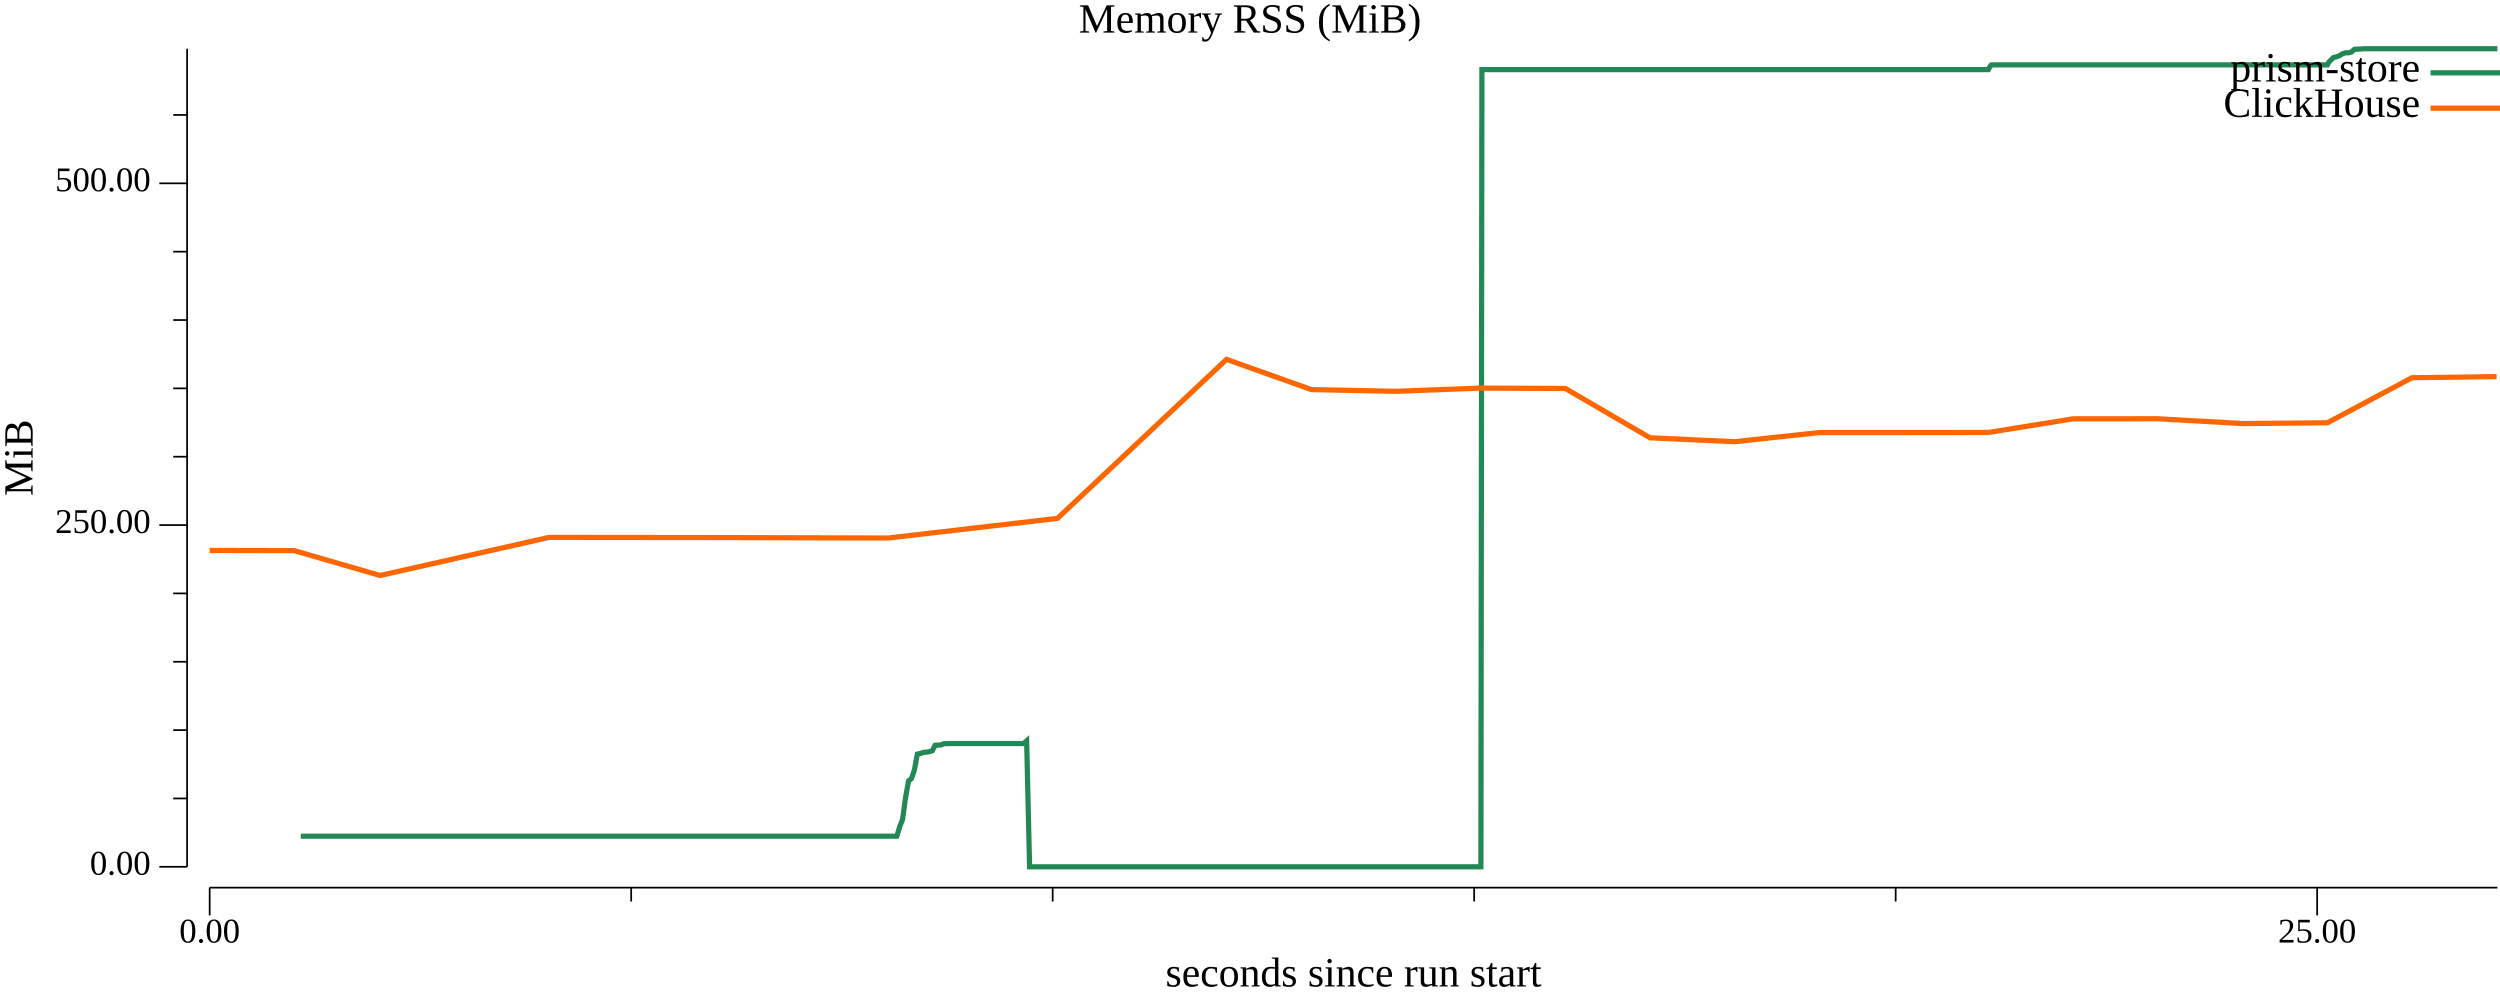
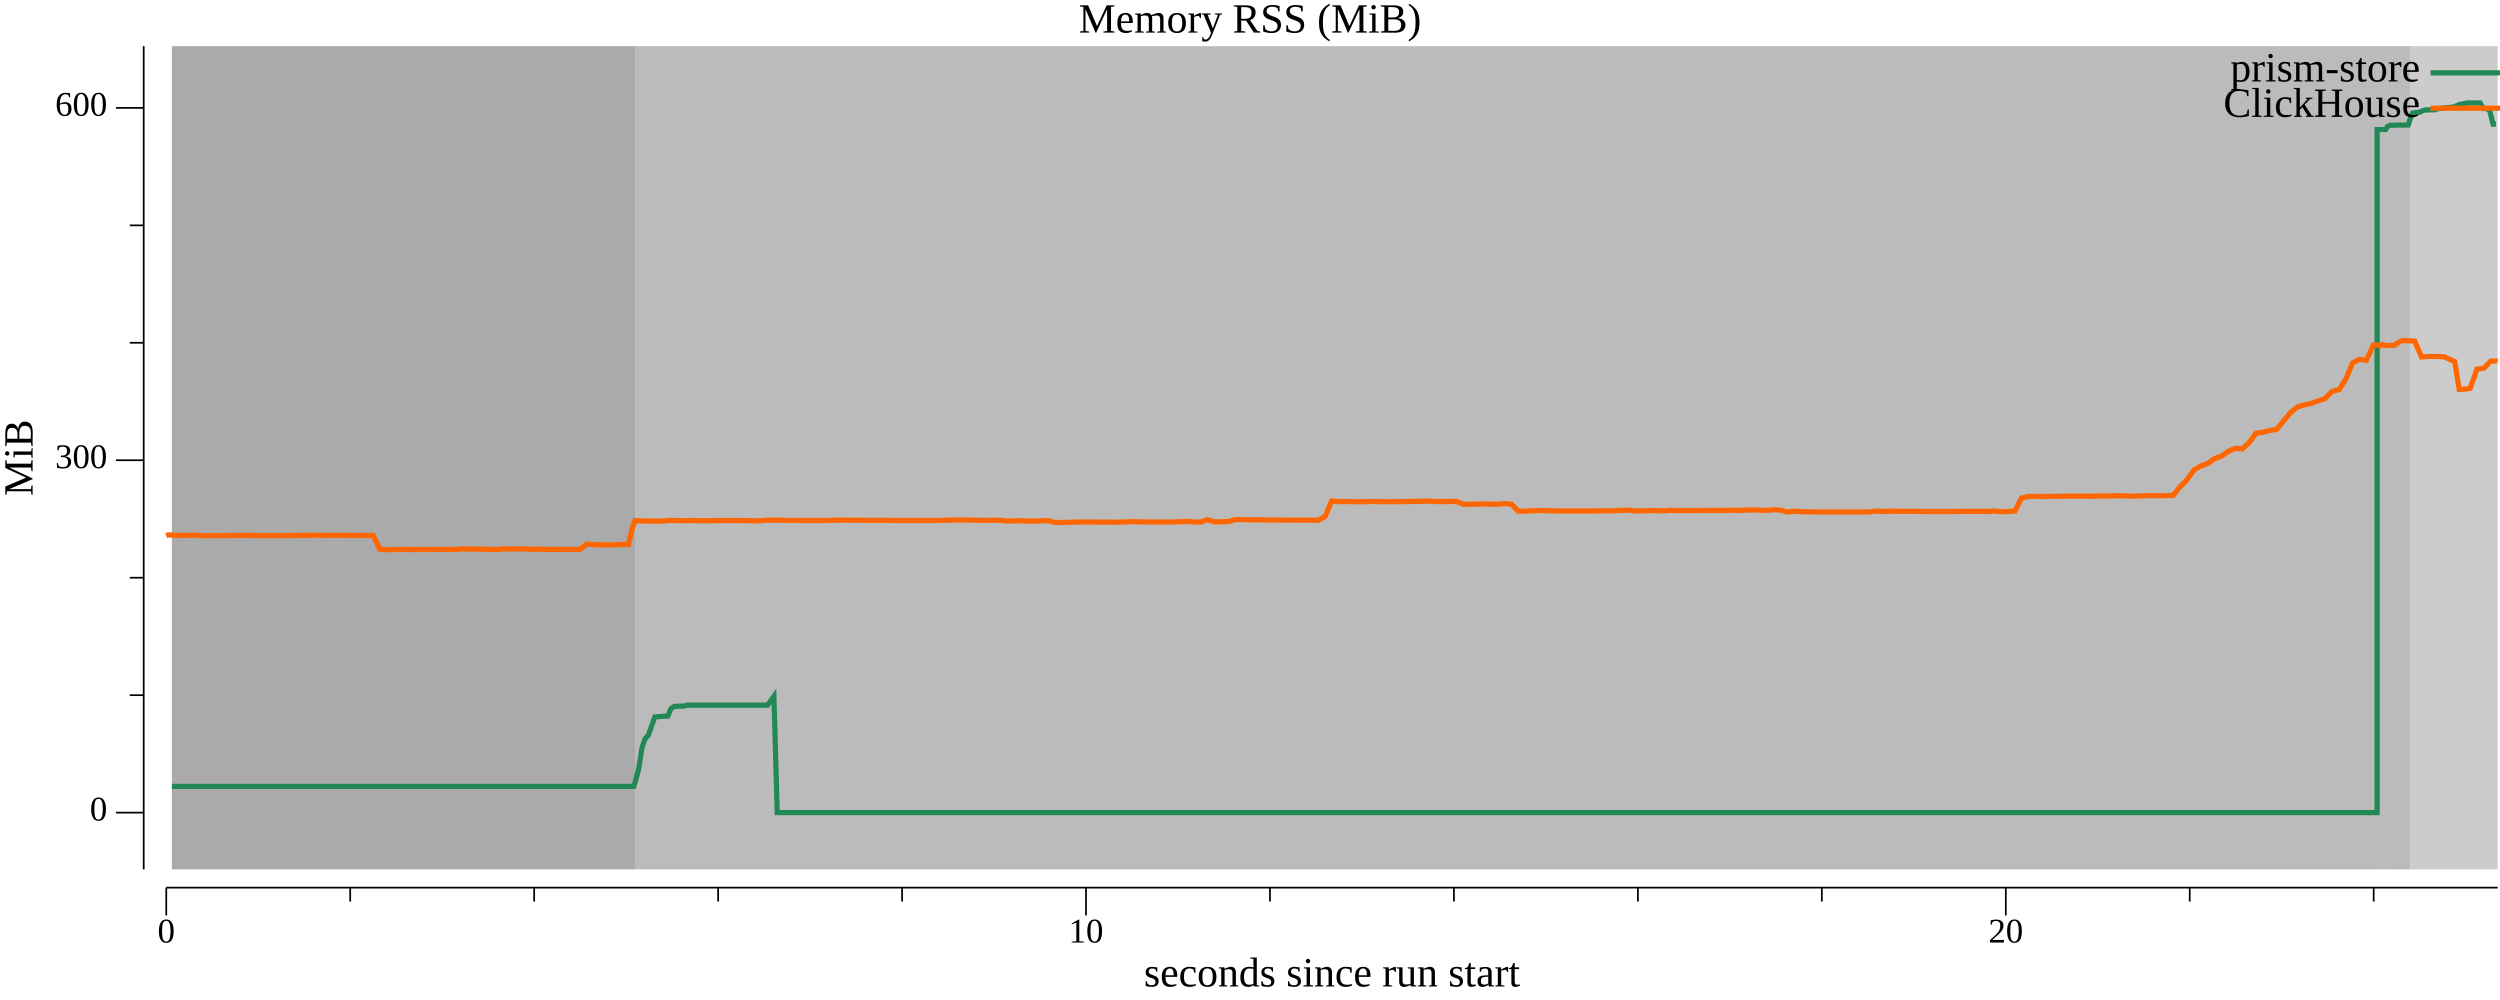
<svg xmlns="http://www.w3.org/2000/svg" width="720pt" height="288pt" viewBox="0 0 720 288">
  <g transform="scale(1, -1) translate(0, -288)">
    <path d="M0,0L720,0L720,288L0,288Z" style="fill:#FFFFFF" />
    <text x="310.66" y="-278.61" transform="scale(1, -1)" style="font-family:Liberation Serif;font-variant:normal;font-weight:normal;font-style:normal;font-size:12px">Memory RSS (MiB)</text>
-     <text x="335.67" y="-3.902" transform="scale(1, -1)" style="font-family:Liberation Serif;font-variant:normal;font-weight:normal;font-style:normal;font-size:12px">seconds since run start</text>
-     <text x="51.635" y="-16.541" transform="scale(1, -1)" style="font-family:Liberation Serif;font-variant:normal;font-weight:normal;font-style:normal;font-size:10px">0.00</text>
-     <text x="656.09" y="-16.541" transform="scale(1, -1)" style="font-family:Liberation Serif;font-variant:normal;font-weight:normal;font-style:normal;font-size:10px">25.00</text>
-     <path d="M60.385,24.363L60.385,32.363" style="fill:none;stroke:#000000;stroke-width:0.5" />
-     <path d="M667.34,24.363L667.34,32.363" style="fill:none;stroke:#000000;stroke-width:0.5" />
-     <path d="M181.78,28.363L181.78,32.363" style="fill:none;stroke:#000000;stroke-width:0.5" />
-     <path d="M303.17,28.363L303.17,32.363" style="fill:none;stroke:#000000;stroke-width:0.5" />
-     <path d="M424.56,28.363L424.56,32.363" style="fill:none;stroke:#000000;stroke-width:0.5" />
-     <path d="M545.95,28.363L545.95,32.363" style="fill:none;stroke:#000000;stroke-width:0.5" />
-     <path d="M60.385,32.363L719.25,32.363" style="fill:none;stroke:#000000;stroke-width:0.5" />
+     <text x="329.46" y="-3.902" transform="scale(1, -1)" style="font-family:Liberation Serif;font-variant:normal;font-weight:normal;font-style:normal;font-size:12px">seconds since run start</text>
+     <text x="45.385" y="-16.541" transform="scale(1, -1)" style="font-family:Liberation Serif;font-variant:normal;font-weight:normal;font-style:normal;font-size:10px">0</text>
+     <text x="307.77" y="-16.541" transform="scale(1, -1)" style="font-family:Liberation Serif;font-variant:normal;font-weight:normal;font-style:normal;font-size:10px">10</text>
+     <text x="572.67" y="-16.541" transform="scale(1, -1)" style="font-family:Liberation Serif;font-variant:normal;font-weight:normal;font-style:normal;font-size:10px">20</text>
+     <path d="M47.885,24.363L47.885,32.363" style="fill:none;stroke:#000000;stroke-width:0.5" />
+     <path d="M312.77,24.363L312.77,32.363" style="fill:none;stroke:#000000;stroke-width:0.5" />
+     <path d="M577.67,24.363L577.67,32.363" style="fill:none;stroke:#000000;stroke-width:0.5" />
+     <path d="M100.86,28.363L100.86,32.363" style="fill:none;stroke:#000000;stroke-width:0.5" />
+     <path d="M153.84,28.363L153.84,32.363" style="fill:none;stroke:#000000;stroke-width:0.5" />
+     <path d="M206.82,28.363L206.82,32.363" style="fill:none;stroke:#000000;stroke-width:0.5" />
+     <path d="M259.8,28.363L259.8,32.363" style="fill:none;stroke:#000000;stroke-width:0.5" />
+     <path d="M365.75,28.363L365.75,32.363" style="fill:none;stroke:#000000;stroke-width:0.5" />
+     <path d="M418.73,28.363L418.73,32.363" style="fill:none;stroke:#000000;stroke-width:0.5" />
+     <path d="M471.71,28.363L471.71,32.363" style="fill:none;stroke:#000000;stroke-width:0.5" />
+     <path d="M524.69,28.363L524.69,32.363" style="fill:none;stroke:#000000;stroke-width:0.5" />
+     <path d="M630.64,28.363L630.64,32.363" style="fill:none;stroke:#000000;stroke-width:0.5" />
+     <path d="M683.62,28.363L683.62,32.363" style="fill:none;stroke:#000000;stroke-width:0.5" />
+     <path d="M47.885,32.363L719.33,32.363" style="fill:none;stroke:#000000;stroke-width:0.5" />
    <g transform="rotate(90)">
      <text x="145.16" y="9.387" transform="scale(1, -1)" style="font-family:Liberation Serif;font-variant:normal;font-weight:normal;font-style:normal;font-size:12px">MiB</text>
    </g>
-     <text x="25.885" y="-36.078" transform="scale(1, -1)" style="font-family:Liberation Serif;font-variant:normal;font-weight:normal;font-style:normal;font-size:10px">0.00</text>
-     <text x="15.885" y="-134.5" transform="scale(1, -1)" style="font-family:Liberation Serif;font-variant:normal;font-weight:normal;font-style:normal;font-size:10px">250.00</text>
-     <text x="15.885" y="-232.92" transform="scale(1, -1)" style="font-family:Liberation Serif;font-variant:normal;font-weight:normal;font-style:normal;font-size:10px">500.00</text>
-     <path d="M45.885,38.363L53.885,38.363" style="fill:none;stroke:#000000;stroke-width:0.5" />
-     <path d="M45.885,136.78L53.885,136.78" style="fill:none;stroke:#000000;stroke-width:0.5" />
-     <path d="M45.885,235.2L53.885,235.2" style="fill:none;stroke:#000000;stroke-width:0.5" />
-     <path d="M49.885,58.047L53.885,58.047" style="fill:none;stroke:#000000;stroke-width:0.5" />
-     <path d="M49.885,77.731L53.885,77.731" style="fill:none;stroke:#000000;stroke-width:0.5" />
-     <path d="M49.885,97.415L53.885,97.415" style="fill:none;stroke:#000000;stroke-width:0.5" />
-     <path d="M49.885,117.1L53.885,117.1" style="fill:none;stroke:#000000;stroke-width:0.5" />
-     <path d="M49.885,156.47L53.885,156.47" style="fill:none;stroke:#000000;stroke-width:0.5" />
-     <path d="M49.885,176.15L53.885,176.15" style="fill:none;stroke:#000000;stroke-width:0.5" />
-     <path d="M49.885,195.83L53.885,195.83" style="fill:none;stroke:#000000;stroke-width:0.5" />
-     <path d="M49.885,215.52L53.885,215.52" style="fill:none;stroke:#000000;stroke-width:0.5" />
-     <path d="M49.885,254.89L53.885,254.89" style="fill:none;stroke:#000000;stroke-width:0.5" />
-     <path d="M53.885,38.363L53.885,273.96" style="fill:none;stroke:#000000;stroke-width:0.5" />
-     <path d="M86.617,47.172L87.447,47.172L88.309,47.172L89.191,47.172L89.993,47.172L90.89,47.172L91.739,47.172L92.549,47.172L93.439,47.172L94.289,47.172L95.133,47.172L95.99,47.172L96.838,47.172L97.647,47.172L98.505,47.172L99.387,47.172L100.24,47.172L101.09,47.172L101.9,47.172L102.79,47.172L103.61,47.172L104.45,47.172L105.34,47.172L106.21,47.172L107.99,47.172L108.69,47.172L109.85,47.172L110.46,47.172L111.28,47.172L112.13,47.172L112.97,47.172L113.82,47.172L114.66,47.172L115.5,47.172L116.35,47.172L117.21,47.172L118.07,47.172L118.93,47.172L119.76,47.172L120.63,47.172L121.44,47.172L122.31,47.172L123.18,47.172L124.01,47.172L124.87,47.172L125.69,47.172L126.58,47.172L127.43,47.172L128.24,47.172L129.13,47.172L129.98,47.172L130.79,47.172L131.65,47.172L132.49,47.172L133.36,47.172L134.23,47.172L135.04,47.172L135.93,47.172L136.74,47.172L137.63,47.172L138.48,47.172L139.28,47.172L140.14,47.172L140.98,47.172L141.88,47.172L142.72,47.172L143.57,47.172L144.42,47.172L145.27,47.172L146.11,47.172L146.97,47.172L147.78,47.172L148.67,47.172L149.52,47.172L150.37,47.172L151.22,47.172L152.07,47.172L152.92,47.172L153.77,47.172L154.58,47.172L155.45,47.172L156.32,47.172L157.17,47.172L158.02,47.172L158.83,47.172L159.72,47.172L160.54,47.172L161.42,47.172L162.26,47.172L163.11,47.172L163.94,47.172L164.8,47.172L165.67,47.172L166.52,47.172L167.37,47.172L168.22,47.172L169.06,47.172L169.9,47.172L170.77,47.172L171.61,47.172L172.46,47.172L173.31,47.172L174.17,47.172L174.97,47.172L175.86,47.172L176.71,47.172L177.56,47.172L178.38,47.172L179.26,47.172L180.11,47.172L180.92,47.172L181.81,47.172L182.65,47.172L183.47,47.172L184.36,47.172L185.21,47.172L186.02,47.172L186.89,47.172L187.76,47.172L188.58,47.172L189.41,47.172L190.31,47.172L191.14,47.172L192,47.172L192.86,47.172L193.71,47.172L194.52,47.172L195.37,47.172L196.26,47.172L197.11,47.172L197.91,47.172L198.81,47.172L199.66,47.172L200.46,47.172L201.36,47.172L202.21,47.172L203.01,47.172L203.9,47.172L204.72,47.172L205.6,47.172L206.43,47.172L207.3,47.172L208.15,47.172L209,47.172L209.85,47.172L210.7,47.172L211.51,47.172L212.36,47.172L213.25,47.172L214.1,47.172L214.95,47.172L215.8,47.172L216.65,47.172L217.5,47.172L218.33,47.172L219.16,47.172L220.05,47.172L220.9,47.172L221.75,47.172L222.6,47.172L223.4,47.172L224.3,47.172L225.15,47.172L226,47.172L226.81,47.172L227.7,47.172L228.55,47.172L229.4,47.172L230.25,47.172L231.1,47.172L231.95,47.172L232.8,47.172L233.65,47.172L234.5,47.172L235.34,47.172L236.19,47.172L237.01,47.172L237.86,47.172L238.73,47.172L239.58,47.172L240.4,47.172L241.29,47.172L242.11,47.172L242.95,47.172L243.84,47.172L244.69,47.172L245.52,47.172L246.35,47.172L247.2,47.172L248.09,47.172L248.94,47.172L249.79,47.172L250.59,47.172L251.49,47.172L252.34,47.172L253.19,47.172L254.01,47.172L254.86,47.172L255.74,47.172L256.18,47.172L256.68,47.172L257.44,47.172L258.29,47.172L259.12,49.909L259.94,52.025L260.79,58.201L261.65,63.085L262.52,63.786L263.35,66.241L264.19,70.805L265.04,71.008L265.94,71.315L266.74,71.377L267.62,71.512L268.48,71.771L269.33,73.382L270.18,73.413L271.01,73.456L271.85,73.819L272.69,73.843L273.54,73.862L274.52,73.862L275.25,73.862L276.08,73.862L276.94,73.862L277.78,73.862L278.68,73.862L279.5,73.862L280.37,73.862L281.23,73.862L282.08,73.862L282.92,73.862L283.74,73.862L284.63,73.862L285.48,73.862L286.33,73.862L287.16,73.862L288.03,73.862L288.84,73.862L289.73,73.862L290.58,73.862L291.38,73.862L292.35,73.862L293.09,73.862L293.94,73.862L294.81,73.868L295.67,74.637L296.52,38.363L297.38,38.363L298.19,38.363L299.07,38.363L299.93,38.363L300.78,38.363L301.59,38.363L302.45,38.363L303.29,38.363L304.13,38.363L304.98,38.363L305.82,38.363L306.69,38.363L307.52,38.363L308.38,38.363L309.23,38.363L310.09,38.363L310.93,38.363L311.81,38.363L312.64,38.363L313.47,38.363L314.32,38.363L315.19,38.363L316.03,38.363L316.87,38.363L317.73,38.363L318.58,38.363L319.44,38.363L320.28,38.363L321.14,38.363L321.97,38.363L322.83,38.363L323.67,38.363L324.56,38.363L325.4,38.363L326.22,38.363L327.07,38.363L327.94,38.363L328.8,38.363L329.65,38.363L330.47,38.363L331.35,38.363L332.19,38.363L333.02,38.363L333.87,38.363L334.72,38.363L335.57,38.363L336.44,38.363L337.27,38.363L338.13,38.363L339.01,38.363L339.82,38.363L340.68,38.363L341.54,38.363L342.46,38.363L343.23,38.363L344.06,38.363L344.94,38.363L345.78,38.363L346.65,38.363L347.49,38.363L348.32,38.363L349.18,38.363L350.04,38.363L350.87,38.363L351.76,38.363L352.61,38.363L353.45,38.363L354.29,38.363L355.15,38.363L355.96,38.363L356.83,38.363L357.71,38.363L358.56,38.363L359.39,38.363L360.26,38.363L361.06,38.363L361.96,38.363L362.81,38.363L363.64,38.363L364.49,38.363L365.32,38.363L366.2,38.363L367.02,38.363L367.9,38.363L368.76,38.363L369.61,38.363L370.42,38.363L371.3,38.363L372.15,38.363L373,38.363L373.85,38.363L374.67,38.363L375.55,38.363L376.4,38.363L377.25,38.363L377.68,38.363L378.05,38.363L378.95,38.363L379.8,38.363L380.61,38.363L381.47,38.363L382.31,38.363L383.15,38.363L384.03,38.363L384.87,38.363L385.75,38.363L386.55,38.363L387.41,38.363L388.3,38.363L389.15,38.363L390,38.363L390.85,38.363L391.68,38.363L392.52,38.363L393.4,38.363L394.2,38.363L395.1,38.363L395.93,38.363L396.8,38.363L397.65,38.363L398.5,38.363L399.34,38.363L400.16,38.363L401.04,38.363L401.89,38.363L402.74,38.363L403.58,38.363L404.44,38.363L405.29,38.363L406.14,38.363L406.99,38.363L407.84,38.363L408.64,38.363L409.5,38.363L410.39,38.363L411.24,38.363L412.07,38.363L412.91,38.363L413.79,38.363L414.64,38.363L415.49,38.363L416.34,38.363L417.15,38.363L418.01,38.363L418.89,38.363L419.74,38.363L420.59,38.363L421.39,38.363L422.27,38.363L423.14,38.363L423.99,38.363L424.84,38.363L425.69,38.363L426.4,38.363L426.5,38.363L426.79,267.95L427.34,267.95L428.22,267.95L429.05,267.95L429.89,267.95L430.78,267.95L431.62,267.95L432.45,267.95L433.3,267.95L434.18,267.95L435.03,267.95L435.88,267.95L436.73,267.95L437.58,267.95L438.43,267.95L439.28,267.95L440.13,267.95L440.98,267.95L441.83,267.95L442.68,267.95L443.53,267.95L444.38,267.95L445.23,267.95L446.08,267.95L446.89,267.95L447.78,267.95L448.63,267.95L449.48,267.95L450.33,267.95L451.18,267.95L452.03,267.95L452.88,267.95L453.73,267.95L454.58,267.95L455.38,267.95L456.28,267.95L457.12,267.95L457.94,267.95L458.83,267.95L459.67,267.95L460.52,267.95L461.37,267.95L462.22,267.95L463.04,267.95L463.88,267.95L464.74,267.95L465.59,267.95L466.45,267.95L467.32,267.95L468.13,267.95L469.02,267.95L469.87,267.95L470.71,267.95L471.57,267.95L472.42,267.95L473.27,267.95L474.09,267.95L474.97,267.95L475.36,267.95L475.78,267.95L476.67,267.95L477.51,267.95L478.37,267.95L479.22,267.95L480.07,267.95L480.92,267.95L481.77,267.95L482.62,267.95L483.47,267.95L484.28,267.95L485.14,267.95L486.02,267.95L486.85,267.95L487.72,267.95L488.53,267.95L489.41,267.95L490.26,267.95L491.11,267.95L491.96,267.95L492.81,267.95L493.66,267.95L494.51,267.95L495.36,267.95L496.21,267.95L497.03,267.95L497.91,267.95L498.76,267.95L499.57,267.95L500.43,267.95L501.31,267.95L502.16,267.95L503.01,267.95L503.82,267.95L504.71,267.95L505.56,267.95L506.41,267.95L507.26,267.95L508.11,267.95L508.92,267.95L509.79,267.95L510.63,267.95L511.51,267.95L512.36,267.95L513.21,267.95L514.06,267.95L514.91,267.95L515.76,267.95L516.61,267.95L517.46,267.95L518.31,267.95L519.12,267.95L520.01,267.95L520.86,267.95L521.69,267.95L522.52,267.95L523.37,267.95L523.86,267.95L524.28,267.95L525.08,267.95L525.95,267.95L526.77,267.95L527.65,267.95L528.5,267.95L529.35,267.95L530.2,267.95L531.05,267.95L531.88,267.95L532.75,267.95L533.6,267.95L534.45,267.95L535.3,267.95L536.11,267.95L537,267.95L537.85,267.95L538.7,267.95L539.55,267.95L540.4,267.95L541.25,267.95L542.1,267.95L542.95,267.95L543.8,267.95L544.65,267.95L545.5,267.95L546.35,267.95L547.2,267.95L548.05,267.95L548.9,267.95L549.71,267.95L550.55,267.95L551.43,267.95L552.3,267.95L553.13,267.95L553.99,267.95L554.85,267.95L555.69,267.95L556.54,267.95L557.38,267.95L558.2,267.95L559.09,267.95L559.94,267.95L560.76,267.95L561.64,267.95L562.49,267.95L563.31,267.95L564.19,267.95L565.04,267.95L565.89,267.95L566.74,267.95L567.59,267.95L568.44,267.95L569.29,267.95L570.14,267.95L570.99,267.95L571.81,267.95L572.64,267.95L573.03,268.71L573.51,269.29L574.36,269.31L575.24,269.32L576.06,269.32L576.91,269.32L577.77,269.32L578.6,269.32L579.47,269.32L580.34,269.32L581.19,269.32L582.02,269.32L582.88,269.32L583.74,269.32L584.55,269.32L585.43,269.32L586.28,269.32L587.13,269.32L587.98,269.32L588.83,269.32L589.68,269.32L590.53,269.32L591.35,269.32L592.23,269.32L593.08,269.32L593.9,269.32L594.77,269.32L595.63,269.32L596.48,269.32L597.29,269.32L598.18,269.32L599.03,269.32L599.84,269.32L600.69,269.32L601.58,269.32L602.4,269.32L603.24,269.32L604.13,269.32L604.98,269.32L605.83,269.32L606.68,269.32L607.53,269.32L608.38,269.32L609.19,269.32L610.04,269.32L610.93,269.32L611.78,269.32L612.63,269.32L613.48,269.32L614.33,269.32L615.18,269.32L616.03,269.32L616.88,269.32L617.72,269.32L618.57,269.32L619.42,269.32L620.24,269.32L621.09,269.32L621.49,269.32L621.93,269.32L622.79,269.32L623.67,269.32L624.52,269.32L625.33,269.32L626.22,269.32L627.07,269.32L627.92,269.32L628.77,269.32L629.62,269.32L630.47,269.32L631.32,269.32L632.17,269.32L633.02,269.32L633.83,269.32L634.72,269.32L635.53,269.32L636.42,269.32L637.27,269.32L638.12,269.32L638.97,269.32L639.82,269.32L640.62,269.32L641.52,269.32L642.37,269.32L643.21,269.32L644.04,269.32L644.92,269.32L645.77,269.32L646.62,269.32L647.47,269.32L648.28,269.32L649.16,269.32L649.97,269.32L650.84,269.32L651.71,269.32L652.56,269.32L653.41,269.32L654.26,269.32L655.08,269.32L655.96,269.32L656.78,269.32L657.62,269.32L658.51,269.32L659.32,269.32L660.21,269.32L661.06,269.32L661.88,269.32L662.75,269.32L663.61,269.32L664.46,269.32L665.31,269.32L666.12,269.32L667.01,269.32L667.83,269.32L668.67,269.32L669.56,269.32L670.29,269.32L670.69,270.13L671.24,270.64L672.09,271.46L672.95,271.65L673.78,271.97L674.66,272.53L675.51,272.79L676.32,272.79L677.21,273.01L678.06,273.79L678.91,273.86L679.72,273.86L680.56,273.96L681.44,273.96L682.28,273.96L683.14,273.96L683.99,273.96L684.85,273.96L685.7,273.96L686.54,273.96L687.37,273.96L688.25,273.96L689.1,273.96L689.95,273.96L690.8,273.96L691.61,273.96L692.46,273.96L693.35,273.96L694.2,273.96L695.05,273.96L695.9,273.96L696.75,273.96L697.56,273.96L698.45,273.96L699.3,273.96L700.15,273.96L700.96,273.96L701.81,273.96L702.68,273.96L703.55,273.96L704.39,273.96L705.25,273.96L706.05,273.96L706.94,273.96L707.79,273.96L708.64,273.96L709.48,273.96L710.35,273.96L711.2,273.96L712.05,273.96L712.89,273.96L713.74,273.96L714.59,273.96L715.44,273.96L716.29,273.96L717.14,273.96L717.99,273.96L718.84,273.96L719.25,273.96" style="fill:none;stroke:#228855;stroke-width:1.5" />
-     <path d="M60.385,129.47L84.704,129.42L109.46,122.26L158.11,133.23L206.95,133.18L255.79,133.05L255.79,133.05L304.56,138.71L353.24,184.5L377.68,175.8L402.08,175.3L426.4,176.23L450.82,176.12L475.21,161.91L499.55,160.79L523.86,163.42L548.25,163.42L572.64,163.45L597.05,167.38L621.44,167.4L645.91,166.01L670.29,166.24L694.63,179.21L719.01,179.54" style="fill:none;stroke:#FF6600;stroke-width:1.5" />
+     <text x="25.885" y="-51.68" transform="scale(1, -1)" style="font-family:Liberation Serif;font-variant:normal;font-weight:normal;font-style:normal;font-size:10px">0</text>
+     <text x="15.885" y="-153.16" transform="scale(1, -1)" style="font-family:Liberation Serif;font-variant:normal;font-weight:normal;font-style:normal;font-size:10px">300</text>
+     <text x="15.885" y="-254.65" transform="scale(1, -1)" style="font-family:Liberation Serif;font-variant:normal;font-weight:normal;font-style:normal;font-size:10px">600</text>
+     <path d="M33.385,53.965L41.385,53.965" style="fill:none;stroke:#000000;stroke-width:0.5" />
+     <path d="M33.385,155.45L41.385,155.45" style="fill:none;stroke:#000000;stroke-width:0.5" />
+     <path d="M33.385,256.93L41.385,256.93" style="fill:none;stroke:#000000;stroke-width:0.5" />
+     <path d="M37.385,87.793L41.385,87.793" style="fill:none;stroke:#000000;stroke-width:0.5" />
+     <path d="M37.385,121.62L41.385,121.62" style="fill:none;stroke:#000000;stroke-width:0.5" />
+     <path d="M37.385,189.28L41.385,189.28" style="fill:none;stroke:#000000;stroke-width:0.5" />
+     <path d="M37.385,223.1L41.385,223.1" style="fill:none;stroke:#000000;stroke-width:0.5" />
+     <path d="M41.385,37.613L41.385,274.71" style="fill:none;stroke:#000000;stroke-width:0.5" />
+     <path d="M49.488,37.613L182.97,37.613L182.97,274.71L49.488,274.71Z" style="fill:#297297297;fill-opacity:0.333" />
+     <path d="M182.97,37.613L684.61,37.613L684.61,274.71L182.97,274.71Z" style="fill:#27D2FD3BC;fill-opacity:0.267" />
+     <path d="M684.61,37.613L687.55,37.613L687.55,274.71L684.61,274.71Z" style="fill:#3BC37C27D;fill-opacity:0.267" />
+     <path d="M687.55,37.613L694.03,37.613L694.03,274.71L687.55,274.71Z" style="fill:#2FD3BC2FD;fill-opacity:0.267" />
+     <path d="M694.03,37.613L719.33,37.613L719.33,274.71L694.03,274.71Z" style="fill:#4A64A64FB;fill-opacity:0.2" />
+     <path d="M49.523,61.513L50.472,61.513L51.399,61.513L52.323,61.513L53.253,61.513L54.169,61.513L55.095,61.513L56.034,61.513L56.961,61.513L57.869,61.513L58.796,61.513L59.718,61.513L60.654,61.513L61.577,61.513L62.524,61.513L63.451,61.513L64.378,61.513L65.305,61.513L66.21,61.513L67.16,61.513L68.078,61.513L68.999,61.513L69.939,61.513L70.868,61.513L71.777,61.513L72.702,61.513L73.627,61.513L74.577,61.513L75.53,61.513L76.431,61.513L77.348,61.513L78.267,61.513L79.185,61.513L80.119,61.513L81.044,61.513L81.97,61.513L82.896,61.513L83.821,61.513L84.76,61.513L85.678,61.513L86.622,61.513L87.545,61.513L88.47,61.513L89.41,61.513L90.338,61.513L91.265,61.513L92.176,61.513L93.119,61.513L94.046,61.513L94.973,61.513L95.9,61.513L96.827,61.513L97.733,61.513L98.682,61.513L99.592,61.513L100.53,61.513L101.45,61.513L102.38,61.513L103.32,61.513L104.24,61.513L105.17,61.513L106.1,61.513L107,61.513L107.93,61.513L108.88,61.513L109.78,61.513L110.73,61.513L111.66,61.513L112.59,61.513L113.49,61.513L114.43,61.513L115.35,61.513L116.3,61.513L117.22,61.513L118.15,61.513L119.07,61.513L120.01,61.513L120.93,61.513L121.86,61.513L122.79,61.513L123.7,61.513L124.62,61.513L125.56,61.513L126.5,61.513L127.42,61.513L128.34,61.513L129.26,61.513L130.19,61.513L131.11,61.513L132.05,61.513L132.96,61.513L133.91,61.513L134.83,61.513L135.75,61.513L136.69,61.513L137.61,61.513L138.55,61.513L139.47,61.513L140.39,61.513L141.31,61.513L142.26,61.513L143.17,61.513L144.11,61.513L145.04,61.513L145.94,61.513L146.87,61.513L147.81,61.513L148.75,61.513L149.67,61.513L150.6,61.513L151.53,61.513L152.46,61.513L153.38,61.513L154.31,61.513L155.21,61.513L156.15,61.513L157.07,61.513L158.02,61.513L158.93,61.513L159.87,61.513L160.79,61.513L161.73,61.513L162.65,61.513L163.55,61.513L164.51,61.513L165.42,61.513L166.36,61.513L167.29,61.513L168.22,61.513L169.14,61.513L170.06,61.513L170.97,61.513L171.92,61.513L172.85,61.513L173.78,61.513L174.71,61.513L175.61,61.513L176.56,61.513L177.49,61.513L178.41,61.513L179.33,61.513L180.26,61.513L181.19,61.513L182.05,61.513L182.51,61.513L183.02,63.093L183.98,66.756L184.88,72.639L185.81,75.266L186.74,76.286L187.67,78.934L188.59,81.498L189.52,81.598L190.44,81.667L191.39,81.735L192.32,81.772L193.23,83.929L194.17,84.547L195.08,84.606L196.01,84.621L196.93,84.658L197.86,84.912L199.02,84.912L199.79,84.912L200.66,84.912L201.59,84.912L202.51,84.912L203.45,84.912L204.37,84.912L205.28,84.912L206.23,84.912L207.15,84.912L208.08,84.912L209.01,84.912L209.96,84.912L210.84,84.912L211.76,84.912L212.69,84.912L213.65,84.912L214.57,84.912L215.5,84.912L216.4,84.912L217.34,84.912L218.26,84.912L219.19,84.912L220.11,84.912L221.04,84.912L221.96,86.165L222.89,87.449L223.84,53.965L224.75,53.965L225.7,53.965L226.61,53.965L227.55,53.965L228.49,53.965L229.41,53.965L230.32,53.965L231.26,53.965L232.19,53.965L233.11,53.965L234.03,53.965L234.97,53.965L235.87,53.965L236.82,53.965L237.75,53.965L238.66,53.965L239.58,53.965L240.51,53.965L241.46,53.965L242.39,53.965L243.31,53.965L244.23,53.965L245.17,53.965L246.09,53.965L247.02,53.965L247.95,53.965L248.88,53.965L249.81,53.965L250.71,53.965L251.66,53.965L252.56,53.965L253.51,53.965L254.42,53.965L255.37,53.965L256.27,53.965L257.19,53.965L258.14,53.965L259.07,53.965L260,53.965L260.91,53.965L261.83,53.965L262.77,53.965L263.71,53.965L264.62,53.965L265.54,53.965L266.49,53.965L267.4,53.965L268.32,53.965L269.27,53.965L270.2,53.965L271.13,53.965L272.04,53.965L272.98,53.965L273.91,53.965L274.83,53.965L275.76,53.965L276.69,53.965L277.62,53.965L278.54,53.965L279.45,53.965L280.37,53.965L281.32,53.965L282.24,53.965L283.18,53.965L284.11,53.965L285.03,53.965L285.94,53.965L286.89,53.965L287.81,53.965L288.73,53.965L289.67,53.965L290.6,53.965L291.53,53.965L292.45,53.965L293.35,53.965L294.3,53.965L295.22,53.965L296.13,53.965L297.09,53.965L298.02,53.965L298.94,53.965L299.85,53.965L300.79,53.965L301.72,53.965L302.65,53.965L303.56,53.965L304.49,53.965L305.44,53.965L306.36,53.965L307.29,53.965L308.19,53.965L309.12,53.965L310.05,53.965L310.99,53.965L311.93,53.965L312.85,53.965L313.76,53.965L314.7,53.965L315.63,53.965L316.54,53.965L317.49,53.965L318.41,53.965L319.34,53.965L320.25,53.965L321.19,53.965L322.1,53.965L323.05,53.965L323.95,53.965L324.9,53.965L325.83,53.965L326.75,53.965L327.68,53.965L328.61,53.965L329.53,53.965L330.46,53.965L331.39,53.965L332.32,53.965L333.24,53.965L334.17,53.965L335.1,53.965L336.01,53.965L336.95,53.965L337.86,53.965L338.81,53.965L339.73,53.965L340.66,53.965L341.58,53.965L342.51,53.965L343.45,53.965L344.37,53.965L345.3,53.965L346.21,53.965L347.16,53.965L348.08,53.965L349,53.965L349.92,53.965L350.87,53.965L351.77,53.965L352.71,53.965L353.65,53.965L354.54,53.965L355.47,53.965L356.42,53.965L357.35,53.965L358.28,53.965L359.21,53.965L360.13,53.965L361.06,53.965L361.98,53.965L362.91,53.965L363.81,53.965L364.76,53.965L365.68,53.965L366.62,53.965L367.55,53.965L368.47,53.965L369.38,53.965L370.3,53.965L371.26,53.965L372.18,53.965L373.12,53.965L374.01,53.965L374.97,53.965L375.89,53.965L376.82,53.965L377.72,53.965L378.68,53.965L379.58,53.965L380.53,53.965L381.45,53.965L382.38,53.965L383.31,53.965L384.22,53.965L385.14,53.965L386.08,53.965L387,53.965L387.94,53.965L388.87,53.965L389.78,53.965L390.73,53.965L391.63,53.965L392.56,53.965L393.48,53.965L394.42,53.965L395.34,53.965L396.29,53.965L397.2,53.965L398.13,53.965L399.07,53.965L400,53.965L400.93,53.965L401.85,53.965L402.78,53.965L403.7,53.965L404.63,53.965L405.54,53.965L406.49,53.965L407.4,53.965L408.34,53.965L409.27,53.965L410.19,53.965L411.11,53.965L412.05,53.965L412.98,53.965L413.9,53.965L414.84,53.965L415.76,53.965L416.69,53.965L417.61,53.965L418.55,53.965L419.44,53.965L420.38,53.965L421.3,53.965L422.25,53.965L423.17,53.965L424.1,53.965L425.02,53.965L425.93,53.965L426.88,53.965L427.81,53.965L428.72,53.965L429.66,53.965L430.59,53.965L431.51,53.965L432.44,53.965L433.35,53.965L434.3,53.965L435.21,53.965L436.15,53.965L437.09,53.965L438.01,53.965L438.93,53.965L439.86,53.965L440.79,53.965L441.72,53.965L442.63,53.965L443.57,53.965L444.5,53.965L445.42,53.965L446.34,53.965L447.26,53.965L448.21,53.965L449.11,53.965L450.06,53.965L450.99,53.965L451.91,53.965L452.85,53.965L453.77,53.965L454.7,53.965L455.62,53.965L456.56,53.965L457.46,53.965L458.39,53.965L459.33,53.965L460.26,53.965L461.16,53.965L462.1,53.965L463.02,53.965L463.97,53.965L464.9,53.965L465.82,53.965L466.74,53.965L467.66,53.965L468.59,53.965L469.53,53.965L470.46,53.965L471.37,53.965L472.31,53.965L473.24,53.965L474.16,53.965L475.07,53.965L476.02,53.965L476.93,53.965L477.87,53.965L478.81,53.965L479.73,53.965L480.65,53.965L481.57,53.965L482.52,53.965L483.44,53.965L484.36,53.965L485.28,53.965L486.22,53.965L487.13,53.965L488.07,53.965L488.99,53.965L489.93,53.965L490.84,53.965L491.79,53.965L492.71,53.965L493.63,53.965L494.55,53.965L495.49,53.965L496.41,53.965L497.32,53.965L498.27,53.965L499.2,53.965L500.12,53.965L501.05,53.965L501.98,53.965L502.89,53.965L503.81,53.965L504.74,53.965L505.69,53.965L506.62,53.965L507.54,53.965L508.47,53.965L509.39,53.965L510.33,53.965L511.23,53.965L512.18,53.965L513.1,53.965L514.04,53.965L514.95,53.965L515.88,53.965L516.79,53.965L517.73,53.965L518.64,53.965L519.59,53.965L520.52,53.965L521.43,53.965L522.38,53.965L523.28,53.965L524.23,53.965L525.16,53.965L526.07,53.965L527.01,53.965L527.95,53.965L528.85,53.965L529.79,53.965L530.7,53.965L531.64,53.965L532.56,53.965L533.51,53.965L534.43,53.965L535.35,53.965L536.27,53.965L537.21,53.965L538.14,53.965L539.04,53.965L539.98,53.965L540.92,53.965L541.84,53.965L542.75,53.965L543.7,53.965L544.61,53.965L545.56,53.965L546.46,53.965L547.41,53.965L548.34,53.965L549.26,53.965L550.2,53.965L551.12,53.965L552.05,53.965L552.97,53.965L553.9,53.965L554.81,53.965L555.76,53.965L556.68,53.965L557.61,53.965L558.51,53.965L559.47,53.965L560.37,53.965L561.32,53.965L562.24,53.965L563.17,53.965L564.1,53.965L565.02,53.965L565.96,53.965L566.88,53.965L567.81,53.965L568.73,53.965L569.67,53.965L570.58,53.965L571.52,53.965L572.42,53.965L573.36,53.965L574.28,53.965L575.22,53.965L576.16,53.965L577.06,53.965L578,53.965L578.93,53.965L579.86,53.965L580.78,53.965L581.71,53.965L582.64,53.965L583.56,53.965L584.49,53.965L585.4,53.965L586.33,53.965L587.28,53.965L588.17,53.965L589.13,53.965L590.06,53.965L590.98,53.965L591.9,53.965L592.81,53.965L593.77,53.965L594.69,53.965L595.62,53.965L596.53,53.965L597.47,53.965L598.39,53.965L599.33,53.965L600.24,53.965L601.17,53.965L602.09,53.965L603.01,53.965L603.97,53.965L604.89,53.965L605.8,53.965L606.73,53.965L607.68,53.965L608.6,53.965L609.53,53.965L610.45,53.965L611.39,53.965L612.3,53.965L613.23,53.965L614.14,53.965L615.07,53.965L616,53.965L616.92,53.965L617.85,53.965L618.78,53.965L619.7,53.965L620.63,53.965L621.56,53.965L622.5,53.965L623.41,53.965L624.36,53.965L625.27,53.965L626.19,53.965L627.12,53.965L628.04,53.965L628.97,53.965L629.9,53.965L630.82,53.965L631.77,53.965L632.68,53.965L633.62,53.965L634.54,53.965L635.46,53.965L636.39,53.965L637.31,53.965L638.24,53.965L639.17,53.965L640.1,53.965L641.02,53.965L641.95,53.965L642.88,53.965L643.8,53.965L644.74,53.965L645.67,53.965L646.58,53.965L647.52,53.965L648.44,53.965L649.37,53.965L650.29,53.965L651.23,53.965L652.16,53.965L653.1,53.965L654.02,53.965L654.95,53.965L655.86,53.965L656.8,53.965L657.71,53.965L658.64,53.965L659.57,53.965L660.5,53.965L661.44,53.965L662.35,53.965L663.28,53.965L664.2,53.965L665.13,53.965L666.06,53.965L667,53.965L667.93,53.965L668.84,53.965L669.76,53.965L670.7,53.965L671.62,53.965L672.57,53.965L673.47,53.965L674.4,53.965L675.34,53.965L676.27,53.965L677.18,53.965L678.14,53.965L679.04,53.965L679.52,53.965L679.99,53.965L680.91,53.965L681.84,53.965L682.75,53.965L683.67,53.965L683.98,53.965L684.61,53.965L684.61,250.7L685.21,250.7L685.68,250.7L686.16,250.7L686.64,250.7L687.09,250.7L687.55,251.55L688.33,251.91L689.23,251.92L690.16,251.98L691.1,251.98L692.02,251.98L692.53,251.98L693.07,251.98L693.55,251.98L694.03,253.47L694.82,255.45L695.73,255.6L696.67,255.62L697.59,256.07L698.52,256.34L699.43,256.35L700.38,256.36L701.31,256.39L702.23,256.73L703.16,256.81L706.7,257.2L708.32,257.91L709.63,258.15L710.63,258.36L711.49,258.36L712.43,258.36L713.35,258.36L714.27,258.36L715.2,256.75L716.12,256.75L717.06,256.11L717.99,252.23L718.86,252.23" style="fill:none;stroke:#228855;stroke-width:1.5" />
+     <path d="M47.885,133.68L48.519,133.95L49.837,133.87L51.852,133.81L53.838,133.81L55.791,133.89L57.804,133.73L59.702,133.72L61.666,133.72L63.666,133.73L65.76,133.73L67.702,133.81L69.716,133.81L71.702,133.82L73.59,133.74L75.89,133.74L77.617,133.74L79.674,133.75L81.567,133.75L83.652,133.75L85.654,133.84L87.604,133.77L89.597,133.85L91.543,133.85L93.579,133.77L95.536,133.85L97.539,133.85L99.5,133.79L101.52,133.79L103.49,133.78L105.5,133.78L107.48,133.78L109.46,129.72L111.39,129.72L113.47,129.72L115.41,129.8L117.44,129.72L119.37,129.73L121.4,129.73L123.34,129.75L125.24,129.75L127.23,129.75L129.21,129.75L131.2,129.75L133.2,129.93L135.18,129.85L137.27,129.84L139.23,129.84L141.23,129.76L143.22,129.76L145.27,129.93L147.18,129.85L149.21,129.93L151.17,129.93L153.13,129.78L155.14,129.86L157.16,129.78L159.03,129.78L161.01,129.78L163,129.78L165.1,129.78L167.05,129.78L168.95,131.31L171.04,131.15L173.08,131.07L174.98,131.07L177,131.1L178.98,131.19L180.99,131.19L182.05,135.76L182.87,138.05L184.85,137.97L186.86,137.93L188.87,137.93L190.89,137.93L192.78,138.1L194.76,138.1L196.84,138.02L199.23,138.12L200.88,138.03L202.81,138.04L204.83,138.04L206.76,138.08L208.76,138.08L210.74,138.09L212.77,138.09L214.74,138.09L216.88,138.01L218.72,138.01L220.73,138.18L222.69,138.19L224.71,138.19L226.67,138.11L228.66,138.12L230.64,138.1L232.62,138.1L234.59,138.1L236.59,138.11L238.58,138.11L240.48,138.18L242.49,138.23L244.56,138.15L246.49,138.21L248.51,138.15L250.39,138.15L252.38,138.15L254.5,138.16L256.4,138.1L258.36,138.1L260.34,138.1L262.32,138.11L264.3,138.11L266.29,138.11L268.4,138.11L270.35,138.11L272.34,138.19L274.31,138.19L276.35,138.29L278.29,138.21L280.35,138.21L282.34,138.15L284.33,138.15L286.25,138.15L288.26,138.16L290.14,137.91L292.25,137.99L294.08,138.04L296.12,137.92L298.2,137.93L300.09,138.02L302.08,138.02L304.04,137.47L306.03,137.56L308.11,137.56L310.13,137.66L312.1,137.66L314.08,137.67L316.08,137.59L318.05,137.68L320.05,137.61L322,137.61L323.93,137.69L325.92,137.78L328.01,137.7L329.96,137.71L331.97,137.64L333.93,137.64L335.94,137.66L337.87,137.66L339.92,137.75L341.94,137.83L343.89,137.67L345.88,137.68L347.74,138.35L349.76,137.72L351.85,137.72L353.83,137.81L355.81,138.36L357.77,138.37L359.81,138.29L361.74,138.29L363.8,138.29L365.75,138.22L367.74,138.22L369.76,138.21L371.67,138.21L373.66,138.21L375.68,138.21L377.67,138.21L379.67,138.14L381.64,139.29L383.5,143.73L385.48,143.51L387.56,143.59L389.47,143.51L391.47,143.51L393.47,143.51L395.44,143.6L397.43,143.52L399.51,143.52L401.38,143.52L403.37,143.54L405.45,143.54L407.5,143.62L409.44,143.62L411.44,143.71L413.43,143.54L415.42,143.55L417.38,143.55L419.37,143.63L421.35,142.79L423.38,142.79L425.29,142.79L427.22,142.87L429.21,142.79L431.33,142.79L433.27,142.96L435.29,142.79L437.25,140.8L439.23,140.8L441.24,140.88L443.21,140.98L445.17,140.9L447.21,140.9L449.1,140.83L451.18,140.83L453.13,140.83L455.14,140.83L457.04,140.84L459.02,140.84L461.11,140.92L463.12,140.84L465.08,140.92L467.09,141.01L469.04,141.09L471.02,140.86L472.99,140.86L474.99,140.94L477,140.94L479,140.86L480.93,141.03L482.96,140.95L484.93,140.96L486.92,140.96L488.86,140.96L490.89,140.96L492.85,141.05L494.86,140.98L496.85,140.98L498.85,141.07L500.81,140.99L502.79,141.07L504.82,141.16L506.8,141.08L508.78,141L510.7,141.19L512.64,141.1L514.78,140.53L516.73,140.79L518.72,140.62L520.73,140.62L522.59,140.56L524.56,140.56L526.56,140.56L528.54,140.56L530.64,140.56L532.63,140.56L534.61,140.56L536.56,140.56L538.55,140.57L540.49,140.83L542.53,140.68L544.54,140.77L546.49,140.77L548.53,140.69L550.5,140.78L552.49,140.7L554.49,140.68L556.43,140.68L558.47,140.68L560.43,140.68L562.46,140.68L564.31,140.73L566.35,140.71L568.39,140.71L570.33,140.75L572.35,140.67L574.38,140.84L576.25,140.61L578.34,140.7L580.31,140.83L582.17,144.55L584.16,145.03L586.19,145.03L588.16,145.01L590.25,145.02L592.2,145.1L594.23,145.1L596.17,145.11L598.19,145.11L600.13,145.11L602.18,145.07L604.15,145.16L606.1,145.16L608.01,145.16L610.11,145.24L611.98,145.17L614.09,145.08L616.07,145.17L617.93,145.23L619.93,145.28L622.04,145.2L623.99,145.28L625.88,145.36L627.87,147.82L629.85,149.81L631.88,152.67L633.91,153.86L635.81,154.5L637.81,155.93L639.8,156.65L641.77,158.03L643.77,158.89L645.79,158.71L647.73,160.49L649.75,163.26L651.73,163.49L653.69,164.02L655.69,164.35L657.69,166.8L659.66,169.13L661.63,170.79L663.64,171.4L665.65,171.83L667.62,172.56L669.58,173.19L671.66,175.3L673.7,175.82L675.65,178.9L677.53,183.48L679.51,184.51L679.52,184.51L681.5,184.21L683.52,188.64L683.98,188.66L684.98,188.52L685.48,188.42L686.06,188.77L686.75,188.55L687.47,188.53L689.49,188.53L691.48,189.84L692.43,189.95L693.19,189.86L693.41,189.86L695.41,189.77L697.42,185.17L699.42,185.34L701.49,185.34L703.87,185.26L706.95,183.87L708.25,175.82L709.66,175.9L711.4,176.16L713.38,181.69L715.44,181.99L717.3,183.99L718.86,184.04L719.25,183.94" style="fill:none;stroke:#FF6600;stroke-width:1.5" />
    <path d="M700,267.02L720,267.02" style="fill:none;stroke:#228855;stroke-width:1.5" />
    <text x="642.34" y="-264.54" transform="scale(1, -1)" style="font-family:Liberation Serif;font-variant:normal;font-weight:normal;font-style:normal;font-size:12px">prism-store</text>
    <path d="M700,256.84L720,256.84" style="fill:none;stroke:#FF6600;stroke-width:1.5" />
    <text x="640.34" y="-254.35" transform="scale(1, -1)" style="font-family:Liberation Serif;font-variant:normal;font-weight:normal;font-style:normal;font-size:12px">ClickHouse</text>
  </g>
</svg>
